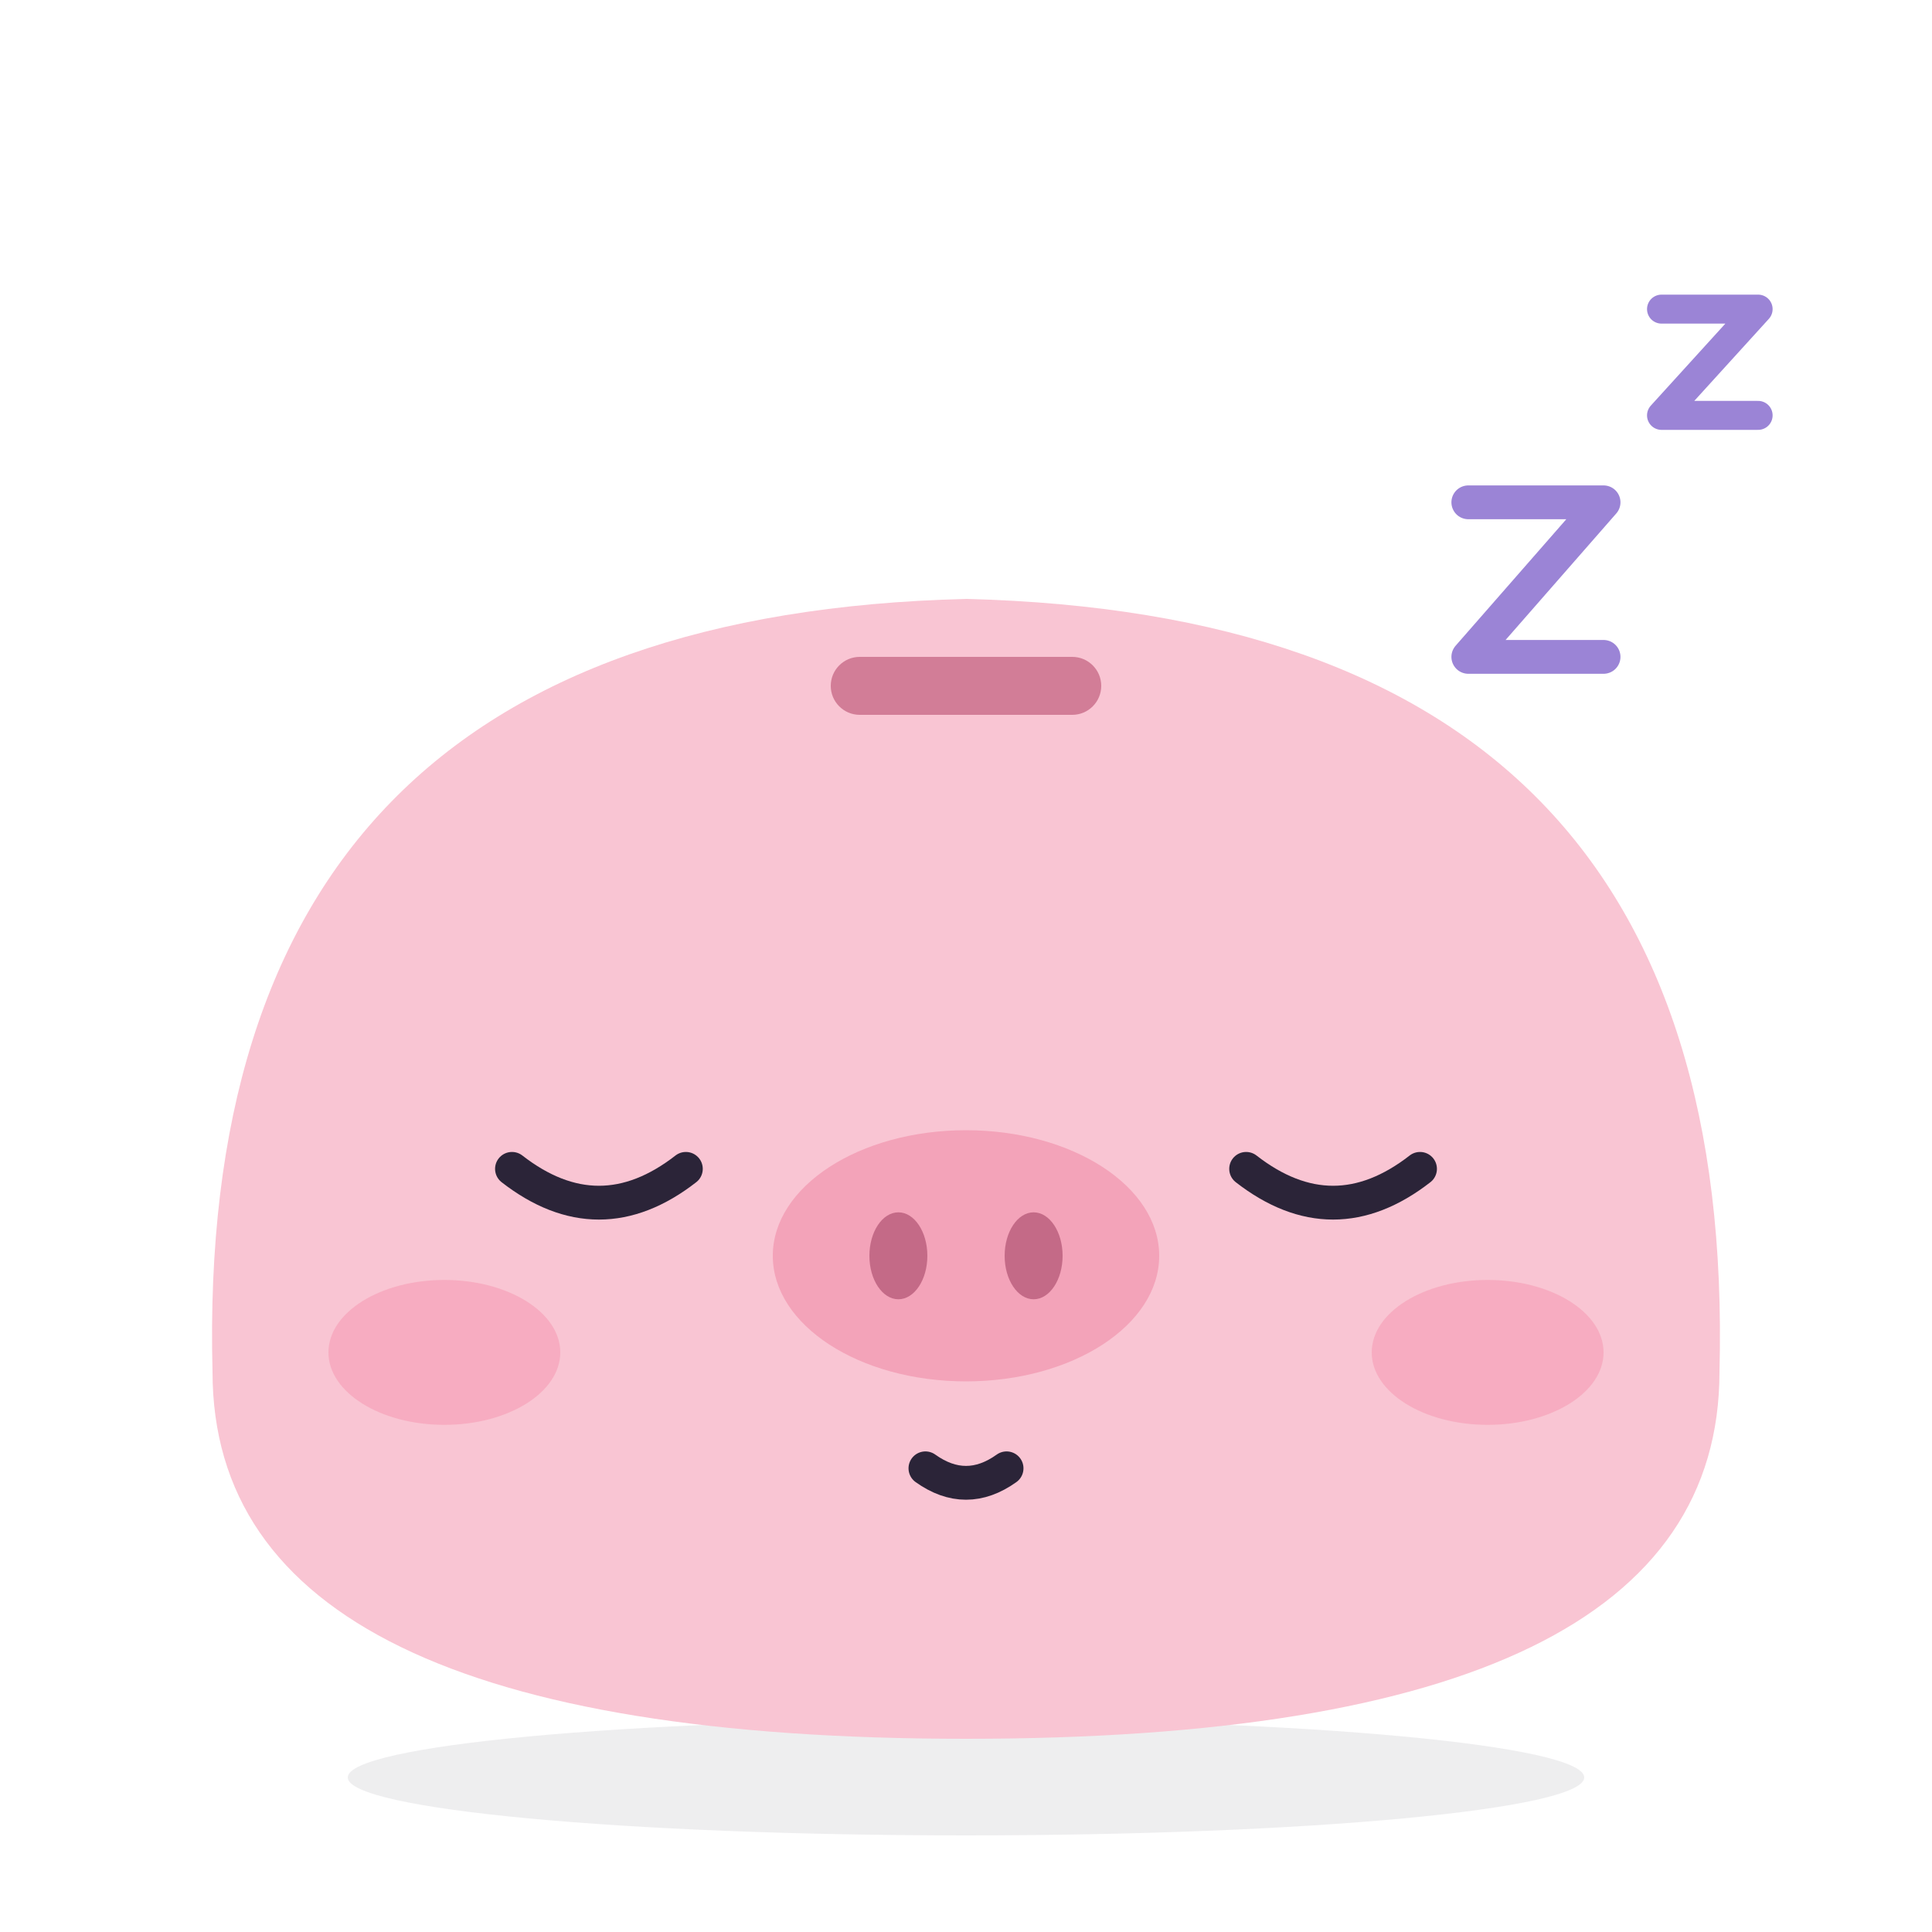
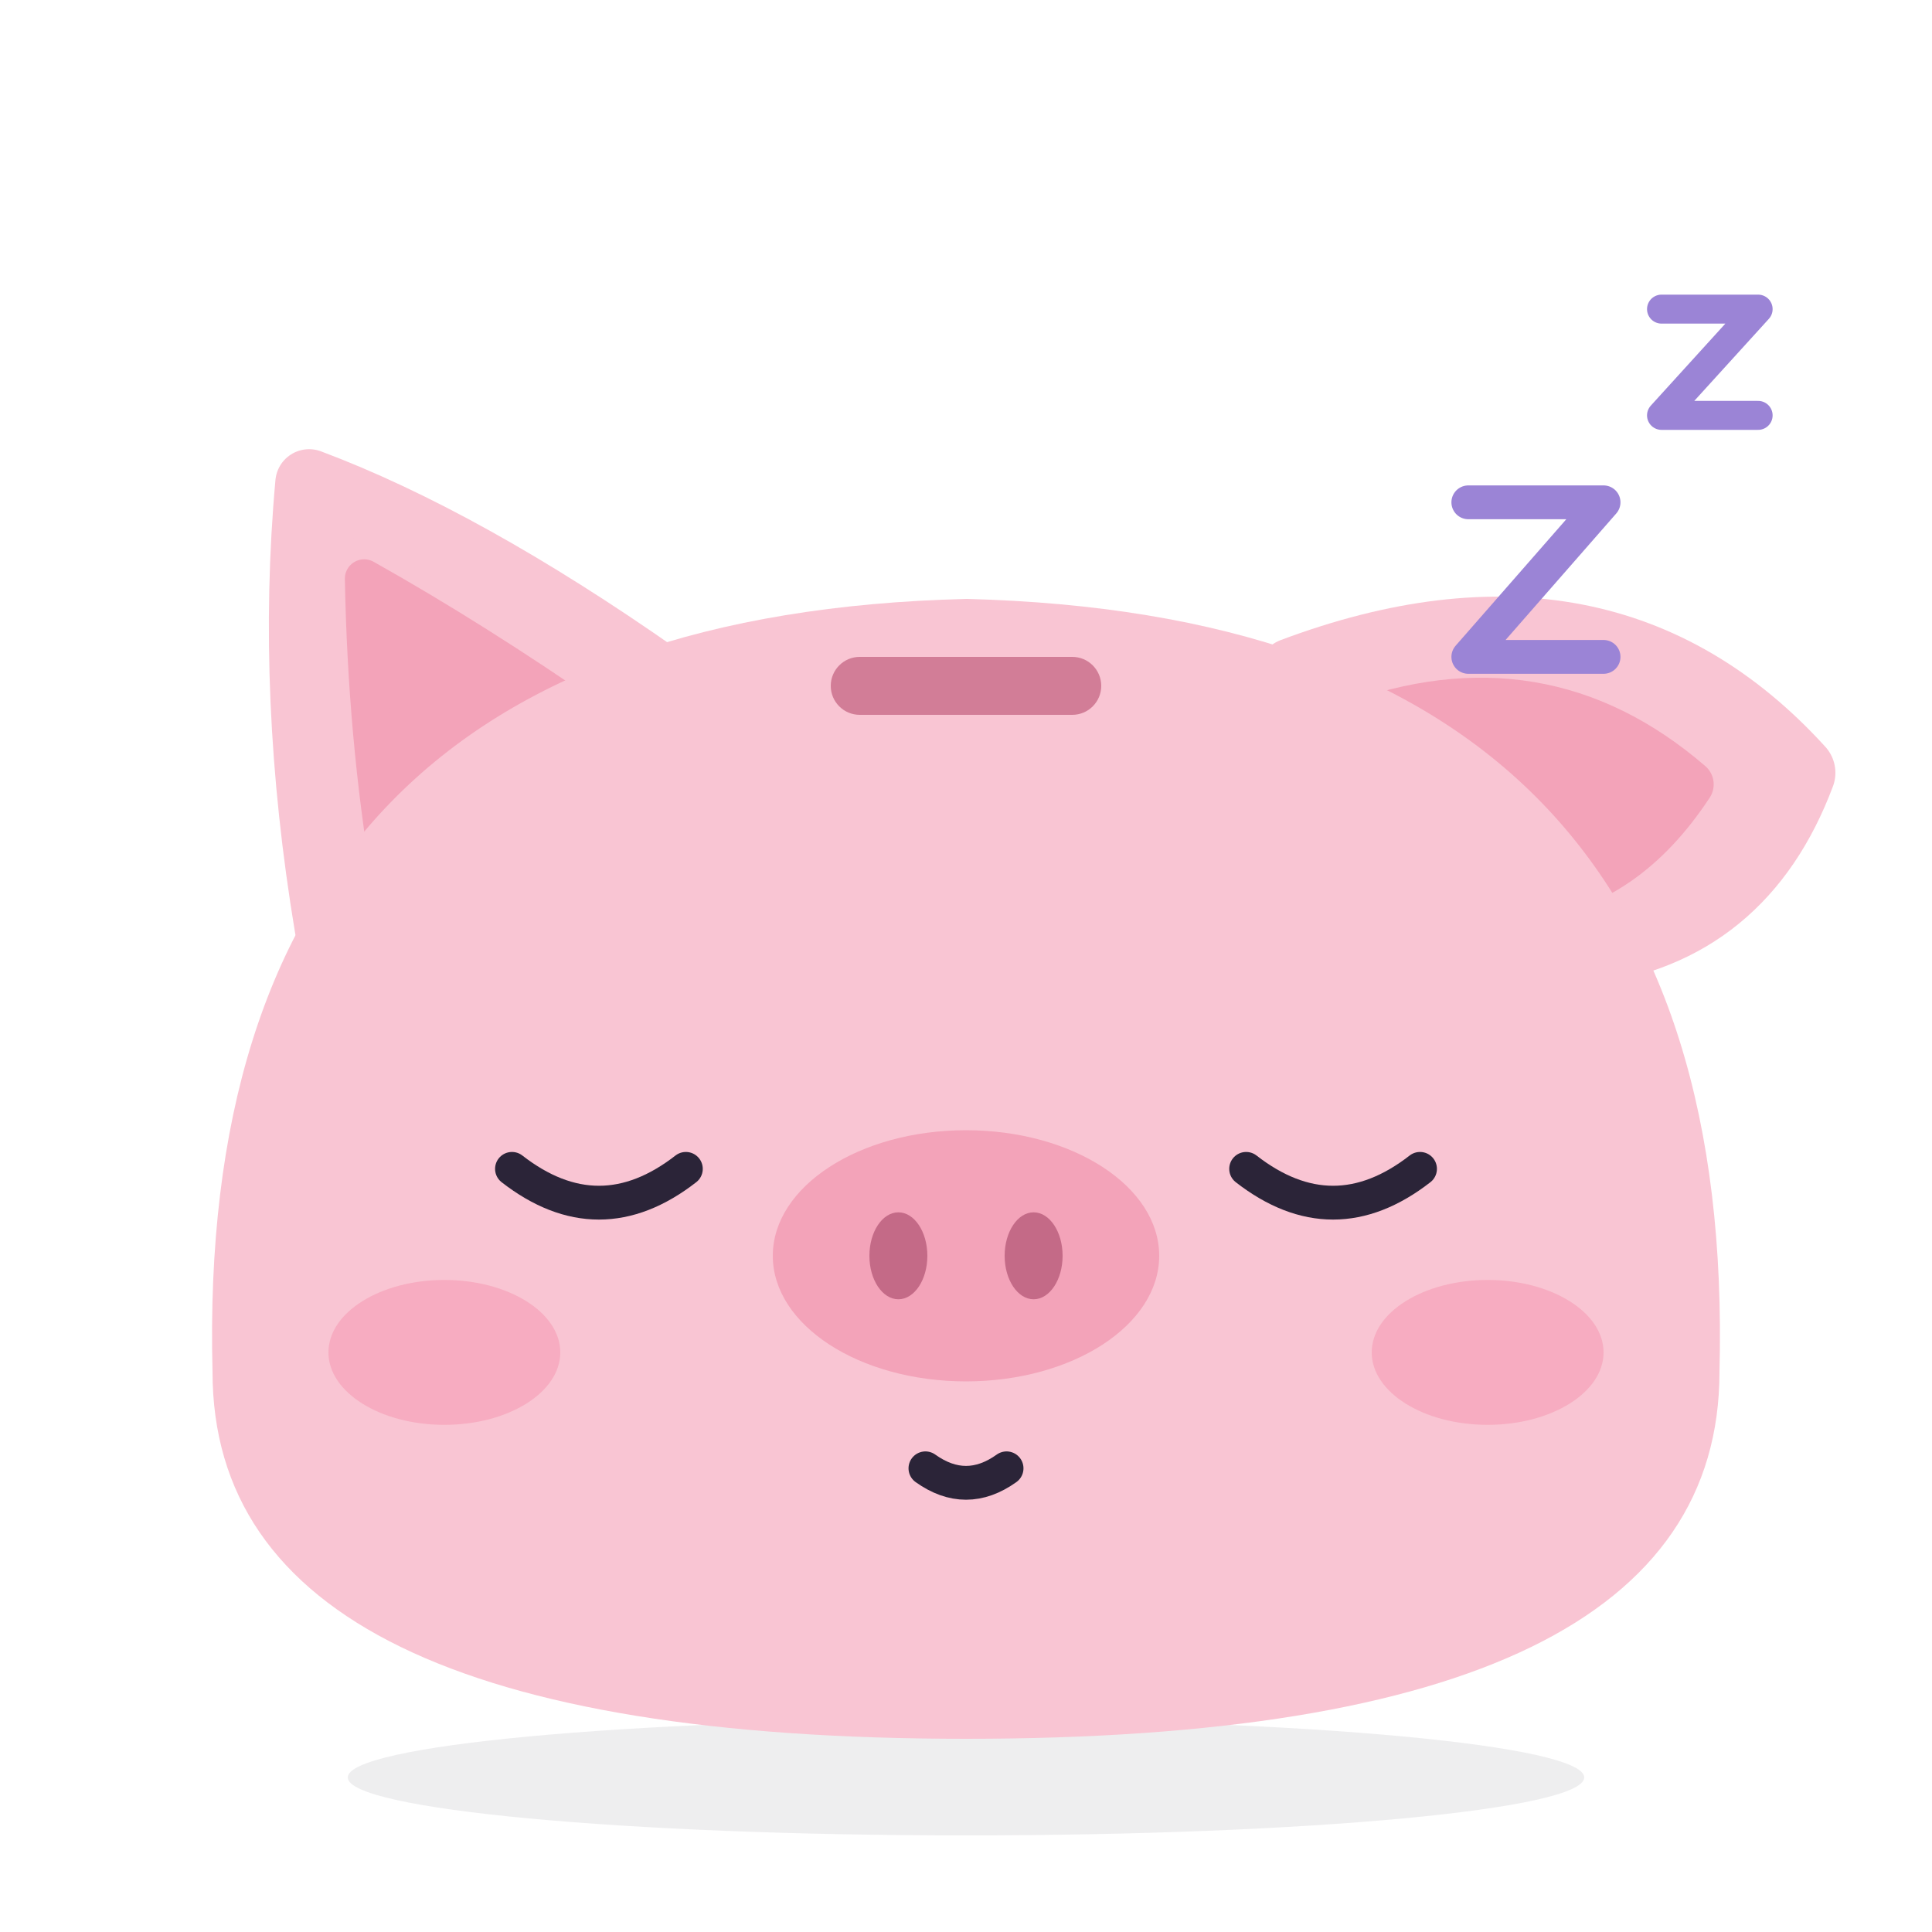
<svg xmlns="http://www.w3.org/2000/svg" viewBox="0 0 200 200" width="200" height="200">
  <ellipse cx="100" cy="184" rx="64" ry="6" fill="#2B2438" opacity="0.08" />
+   <path d="M34.0 96.0 Q30.0 72.0 32.0 50.0 Q48.0 56.0 68.0 70.0 Z" fill="#F9C5D3" stroke="#F9C5D3" stroke-width="7" stroke-linejoin="round" />
+   <path d="M40.5 91.1 Q38.0 76.2 37.7 59.9 Q49.1 66.3 61.5 74.9 Z" fill="#F3A3B9" stroke="#F3A3B9" stroke-width="4" stroke-linejoin="round" />
+   <g transform="translate(200 0) scale(-1 1)">
+     <path d="M36.0 98.0 Q20.0 96.0 14.0 80.0 Q34.0 58.0 66.0 70.0 Z" fill="#F9C5D3" stroke="#F9C5D3" stroke-width="8" stroke-linejoin="round" />
+     <path d="M41.7 92.7 Q31.8 91.4 25.1 81.2 Q40.5 67.9 60.3 75.3 Z" fill="#F3A3B9" stroke="#F3A3B9" stroke-width="5" stroke-linejoin="round" />
+   </g>
  <path d="M22 142 Q20 64 100 62 Q180 64 178 142 Q178 180 100 180 Q22 180 22 142 Z" fill="#F9C5D3" />
  <rect x="86" y="68" width="28" height="6" rx="3" fill="#D27D97" />
  <ellipse cx="46" cy="140" rx="12" ry="7.5" fill="#F48FAA" opacity="0.45" />
  <ellipse cx="154" cy="140" rx="12" ry="7.5" fill="#F48FAA" opacity="0.45" />
  <path d="M53 121 Q62 128 71 121" stroke="#2B2438" stroke-width="3.5" stroke-linecap="round" fill="none" />
  <path d="M129 121 Q138 128 147 121" stroke="#2B2438" stroke-width="3.5" stroke-linecap="round" fill="none" />
  <ellipse cx="100" cy="130" rx="20" ry="13" fill="#F3A3B9" />
  <ellipse cx="93" cy="130" rx="3" ry="4.5" fill="#C46A87" />
  <ellipse cx="107" cy="130" rx="3" ry="4.5" fill="#C46A87" />
  <path d="M95.8 152 Q100 155 104.2 152" stroke="#2B2438" stroke-width="3.5" stroke-linecap="round" fill="none" />
  <path d="M152 52 H166 L152 68 H166" stroke="#9B84D6" stroke-width="3.5" stroke-linecap="round" stroke-linejoin="round" fill="none" />
  <path d="M172 32 H182 L172 43 H182" stroke="#9B84D6" stroke-width="3" stroke-linecap="round" stroke-linejoin="round" fill="none" />
</svg>
